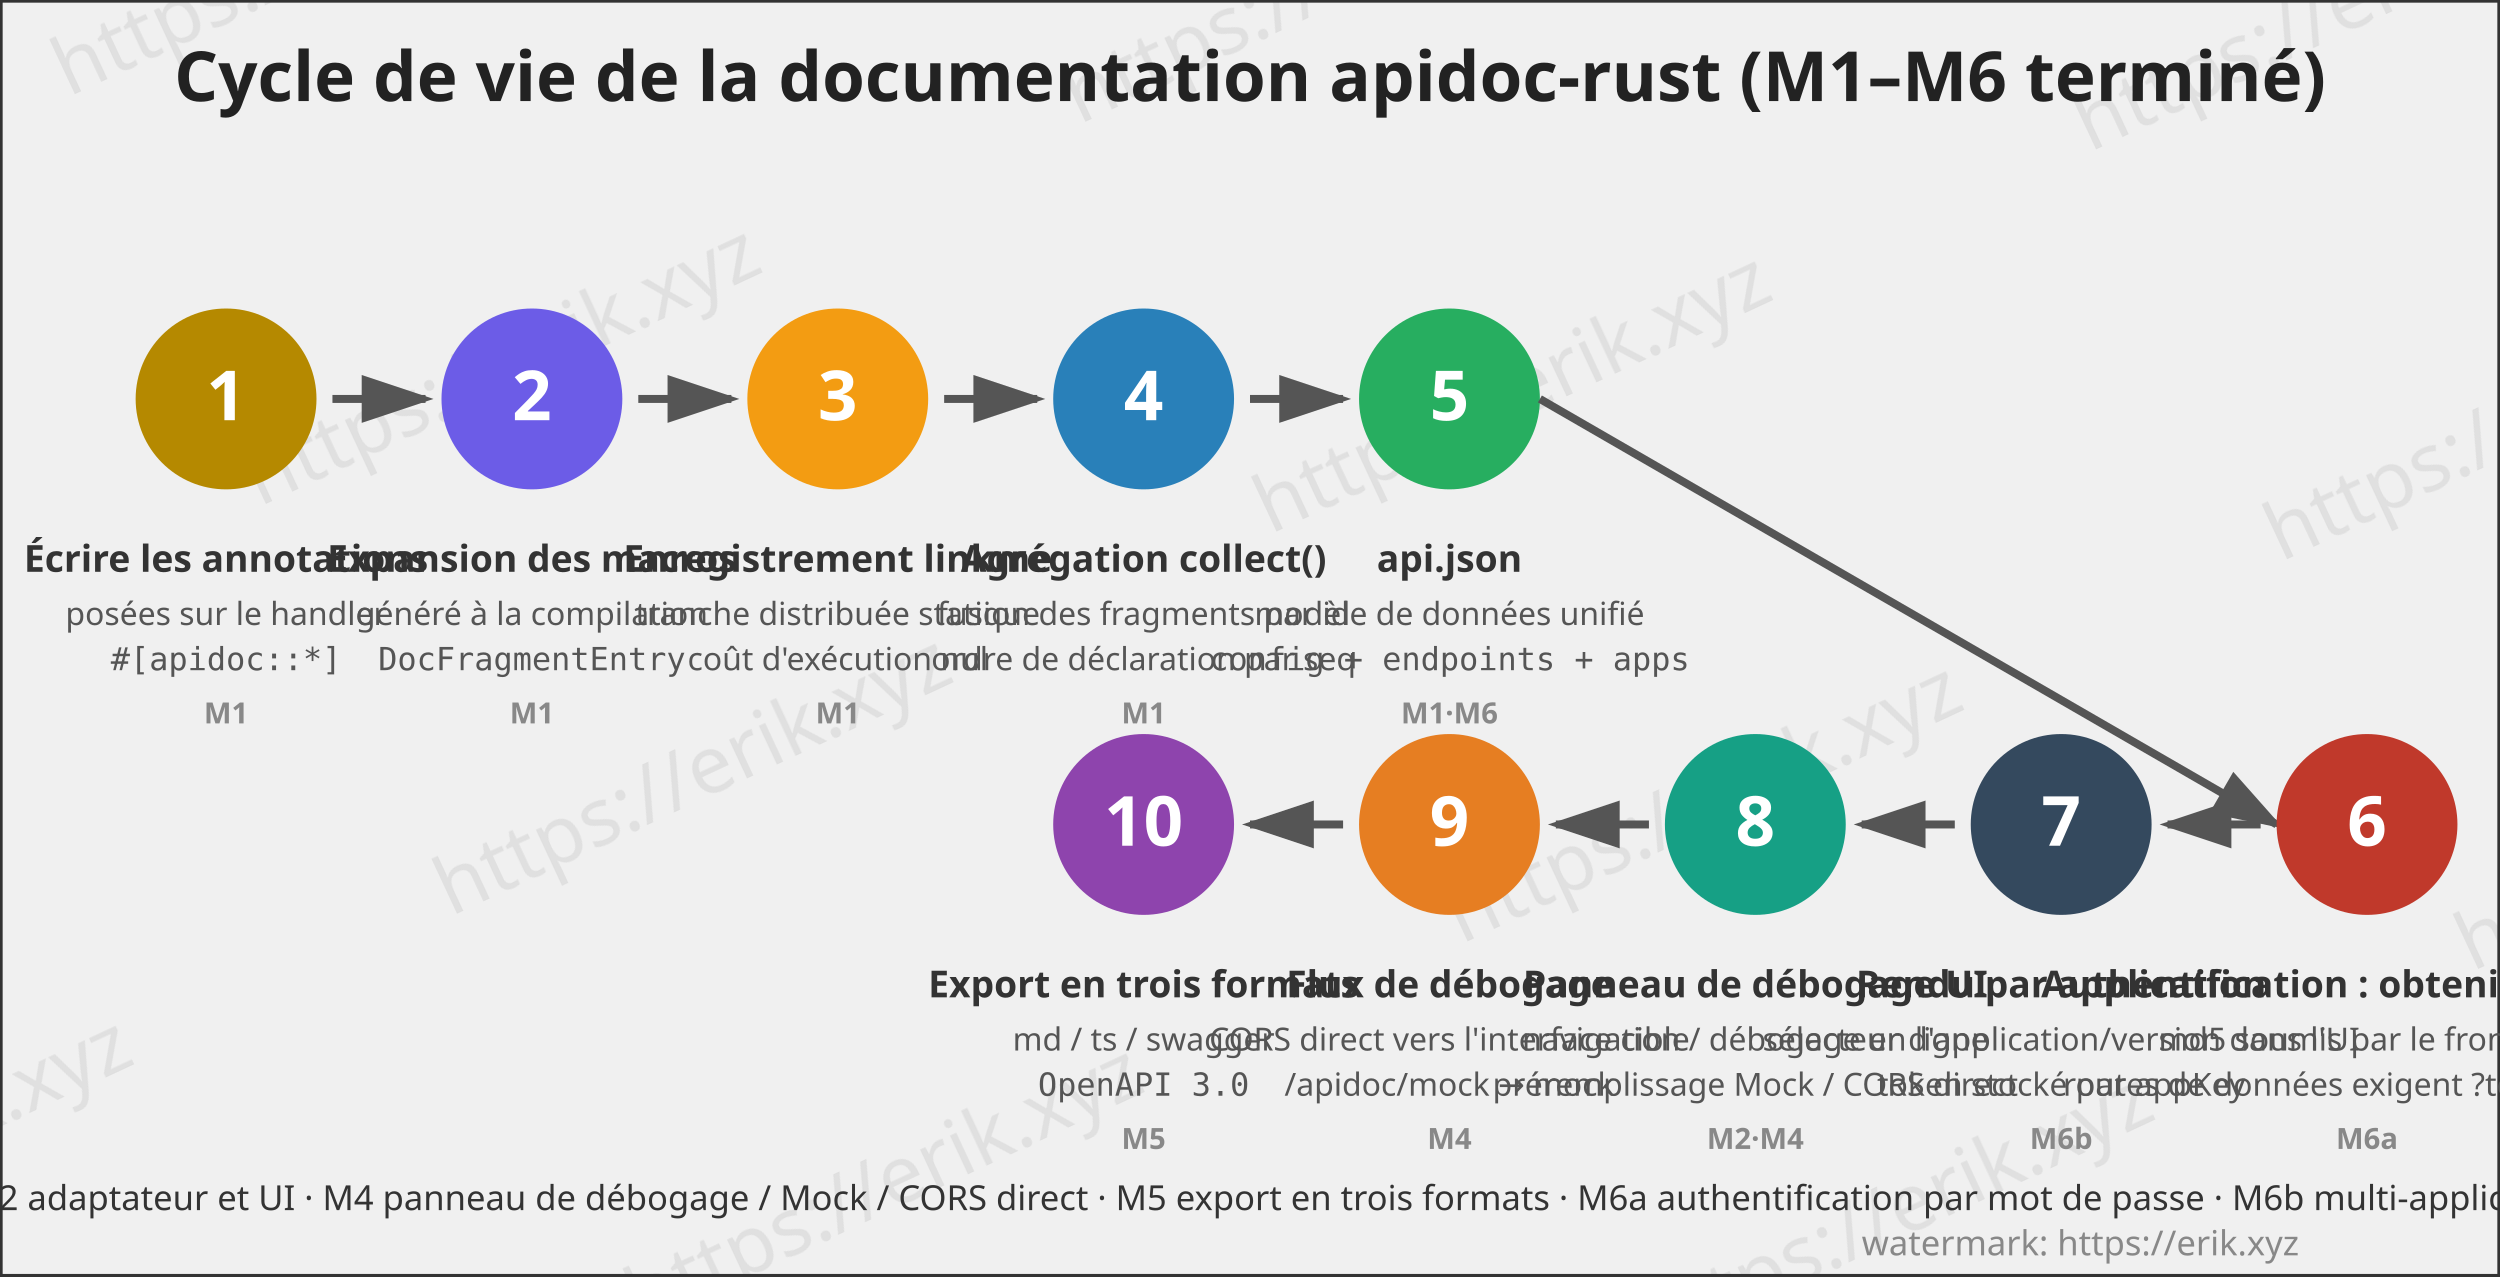
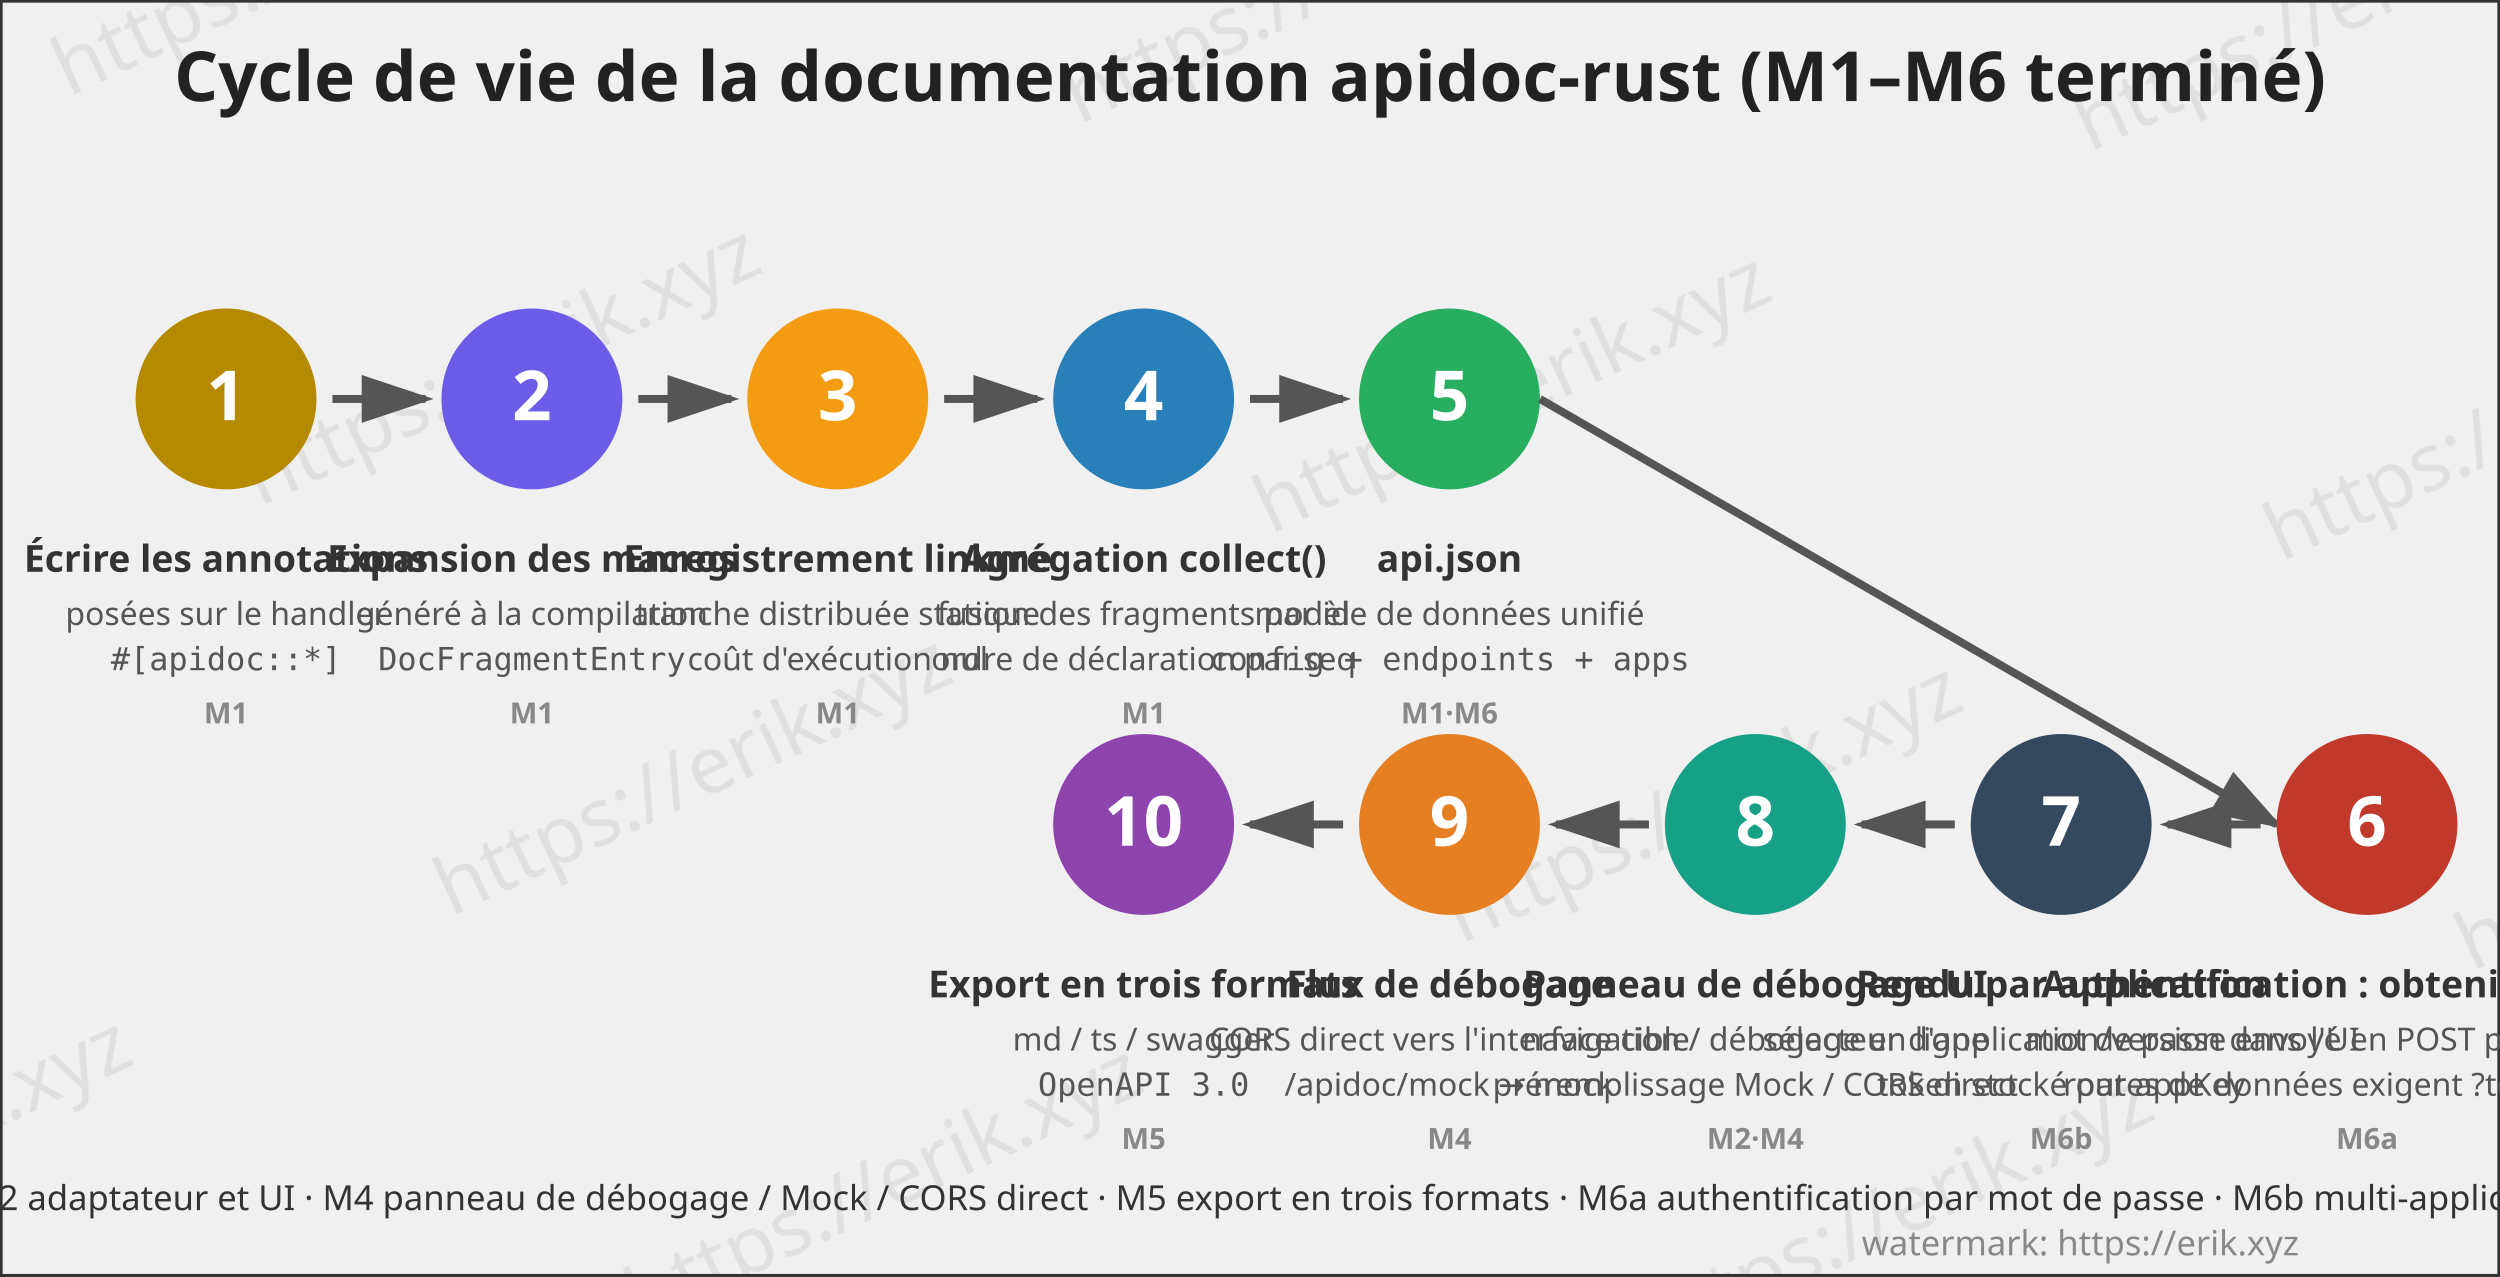
<svg xmlns="http://www.w3.org/2000/svg" viewBox="0 0 940 480" font-family="sans-serif">
  <defs>
    <pattern id="wm" width="340" height="170" patternUnits="userSpaceOnUse" patternTransform="rotate(-25)">
      <text x="8" y="44" font-size="30" fill="#888888" opacity="0.15">https://erik.xyz</text>
    </pattern>
    <marker id="arrow" markerWidth="10" markerHeight="10" refX="8" refY="3" orient="auto">
      <path d="M0,0 L0,6 L9,3 z" fill="#555" />
    </marker>
  </defs>
  <rect width="940" height="480" fill="url(#wm)" />
  <rect x="0" y="0" width="940" height="480" fill="none" stroke="#333" stroke-width="2" />
  <text x="470" y="38" text-anchor="middle" font-size="26" font-weight="bold" fill="#222">Cycle de vie de la documentation apidoc-rust (M1–M6 terminé)</text>
  <circle cx="85" cy="150" r="34" fill="#b58900" />
  <text x="85" y="158" text-anchor="middle" font-size="26" fill="#fff" font-weight="bold">1</text>
  <text x="85" y="215" text-anchor="middle" font-size="14" font-weight="bold" fill="#333">Écrire les annotations</text>
  <text x="85" y="235" text-anchor="middle" font-size="12" fill="#555">posées sur le handler</text>
  <text x="85" y="252" text-anchor="middle" font-size="12" fill="#555" font-family="monospace">#[apidoc::*]</text>
  <text x="85" y="272" text-anchor="middle" font-size="11" fill="#888" font-weight="bold">M1</text>
  <line x1="125" y1="150" x2="160" y2="150" stroke="#555" stroke-width="3" marker-end="url(#arrow)" />
  <circle cx="200" cy="150" r="34" fill="#6c5ce7" />
  <text x="200" y="158" text-anchor="middle" font-size="26" fill="#fff" font-weight="bold">2</text>
  <text x="200" y="215" text-anchor="middle" font-size="14" font-weight="bold" fill="#333">Expansion des macros</text>
  <text x="200" y="235" text-anchor="middle" font-size="12" fill="#555">généré à la compilation</text>
  <text x="200" y="252" text-anchor="middle" font-size="12" fill="#555" font-family="monospace">DocFragmentEntry</text>
  <text x="200" y="272" text-anchor="middle" font-size="11" fill="#888" font-weight="bold">M1</text>
  <line x1="240" y1="150" x2="275" y2="150" stroke="#555" stroke-width="3" marker-end="url(#arrow)" />
  <circle cx="315" cy="150" r="34" fill="#f39c12" />
  <text x="315" y="158" text-anchor="middle" font-size="26" fill="#fff" font-weight="bold">3</text>
  <text x="315" y="215" text-anchor="middle" font-size="14" font-weight="bold" fill="#333">Enregistrement linkme</text>
  <text x="315" y="235" text-anchor="middle" font-size="12" fill="#555">tranche distribuée statique</text>
  <text x="315" y="252" text-anchor="middle" font-size="12" fill="#555">coût d'exécution nul</text>
  <text x="315" y="272" text-anchor="middle" font-size="11" fill="#888" font-weight="bold">M1</text>
  <line x1="355" y1="150" x2="390" y2="150" stroke="#555" stroke-width="3" marker-end="url(#arrow)" />
  <circle cx="430" cy="150" r="34" fill="#2980b9" />
  <text x="430" y="158" text-anchor="middle" font-size="26" fill="#fff" font-weight="bold">4</text>
  <text x="430" y="215" text-anchor="middle" font-size="14" font-weight="bold" fill="#333">Agrégation collect()</text>
  <text x="430" y="235" text-anchor="middle" font-size="12" fill="#555">fusion des fragments par id</text>
  <text x="430" y="252" text-anchor="middle" font-size="12" fill="#555">ordre de déclaration par seq</text>
  <text x="430" y="272" text-anchor="middle" font-size="11" fill="#888" font-weight="bold">M1</text>
  <line x1="470" y1="150" x2="505" y2="150" stroke="#555" stroke-width="3" marker-end="url(#arrow)" />
  <circle cx="545" cy="150" r="34" fill="#27ae60" />
  <text x="545" y="158" text-anchor="middle" font-size="26" fill="#fff" font-weight="bold">5</text>
  <text x="545" y="215" text-anchor="middle" font-size="14" font-weight="bold" fill="#333">api.json</text>
  <text x="545" y="235" text-anchor="middle" font-size="12" fill="#555">modèle de données unifié</text>
  <text x="545" y="252" text-anchor="middle" font-size="12" fill="#555" font-family="monospace">config + endpoints + apps</text>
  <text x="545" y="272" text-anchor="middle" font-size="11" fill="#888" font-weight="bold">M1·M6</text>
  <line x1="579" y1="150" x2="856" y2="310" stroke="#555" stroke-width="3" marker-end="url(#arrow)" />
  <circle cx="890" cy="310" r="34" fill="#c0392b" />
  <text x="890" y="318" text-anchor="middle" font-size="26" fill="#fff" font-weight="bold">6</text>
  <text x="890" y="375" text-anchor="middle" font-size="14" font-weight="bold" fill="#333">Authentification : obtenir un token</text>
-   <text x="890" y="395" text-anchor="middle" font-size="12" fill="#555">md5 soumis par le frontend</text>
+   <text x="890" y="395" text-anchor="middle" font-size="12" fill="#555">mot de passe envoyé en POST par le frontend</text>
  <text x="890" y="412" text-anchor="middle" font-size="12" fill="#555">routes de données exigent ?token= (401)</text>
  <text x="890" y="432" text-anchor="middle" font-size="11" fill="#888" font-weight="bold">M6a</text>
  <line x1="850" y1="310" x2="815" y2="310" stroke="#555" stroke-width="3" marker-end="url(#arrow)" />
  <circle cx="775" cy="310" r="34" fill="#34495e" />
  <text x="775" y="318" text-anchor="middle" font-size="26" fill="#fff" font-weight="bold">7</text>
  <text x="775" y="375" text-anchor="middle" font-size="14" font-weight="bold" fill="#333">Rendu par application</text>
  <text x="775" y="395" text-anchor="middle" font-size="12" fill="#555">sélecteur d'application/version dans l'UI</text>
  <text x="775" y="412" text-anchor="middle" font-size="12" fill="#555">token stocké par appKey</text>
  <text x="775" y="432" text-anchor="middle" font-size="11" fill="#888" font-weight="bold">M6b</text>
  <line x1="735" y1="310" x2="700" y2="310" stroke="#555" stroke-width="3" marker-end="url(#arrow)" />
  <circle cx="660" cy="310" r="34" fill="#16a085" />
  <text x="660" y="318" text-anchor="middle" font-size="26" fill="#fff" font-weight="bold">8</text>
  <text x="660" y="375" text-anchor="middle" font-size="14" font-weight="bold" fill="#333">Panneau de débogage UI</text>
  <text x="660" y="395" text-anchor="middle" font-size="12" fill="#555">navigation / débogage en ligne</text>
  <text x="660" y="412" text-anchor="middle" font-size="12" fill="#555">préremplissage Mock / CORS direct</text>
  <text x="660" y="432" text-anchor="middle" font-size="11" fill="#888" font-weight="bold">M2·M4</text>
  <line x1="620" y1="310" x2="585" y2="310" stroke="#555" stroke-width="3" marker-end="url(#arrow)" />
  <circle cx="545" cy="310" r="34" fill="#e67e22" />
  <text x="545" y="318" text-anchor="middle" font-size="26" fill="#fff" font-weight="bold">9</text>
  <text x="545" y="375" text-anchor="middle" font-size="14" font-weight="bold" fill="#333">Flux de débogage</text>
  <text x="545" y="395" text-anchor="middle" font-size="12" fill="#555">CORS direct vers l'interface cible</text>
  <text x="545" y="412" text-anchor="middle" font-size="12" fill="#555">/apidoc/mock → mock</text>
  <text x="545" y="432" text-anchor="middle" font-size="11" fill="#888" font-weight="bold">M4</text>
  <line x1="505" y1="310" x2="470" y2="310" stroke="#555" stroke-width="3" marker-end="url(#arrow)" />
  <circle cx="430" cy="310" r="34" fill="#8e44ad" />
  <text x="430" y="318" text-anchor="middle" font-size="26" fill="#fff" font-weight="bold">10</text>
  <text x="430" y="375" text-anchor="middle" font-size="14" font-weight="bold" fill="#333">Export en trois formats</text>
  <text x="430" y="395" text-anchor="middle" font-size="12" fill="#555">md / ts / swagger</text>
  <text x="430" y="412" text-anchor="middle" font-size="12" fill="#555" font-family="monospace">OpenAPI 3.0</text>
  <text x="430" y="432" text-anchor="middle" font-size="11" fill="#888" font-weight="bold">M5</text>
  <text x="470" y="455" text-anchor="middle" font-size="13" fill="#333">Étapes : M1 annotations / collecte / agrégation / sortie · M2 adaptateur et UI · M4 panneau de débogage / Mock / CORS direct · M5 export en trois formats · M6a authentification par mot de passe · M6b multi-applications multi-versions (tout est implémenté, rien de prévu)</text>
  <text x="700" y="472" font-size="13" fill="#888">watermark: https://erik.xyz</text>
</svg>
